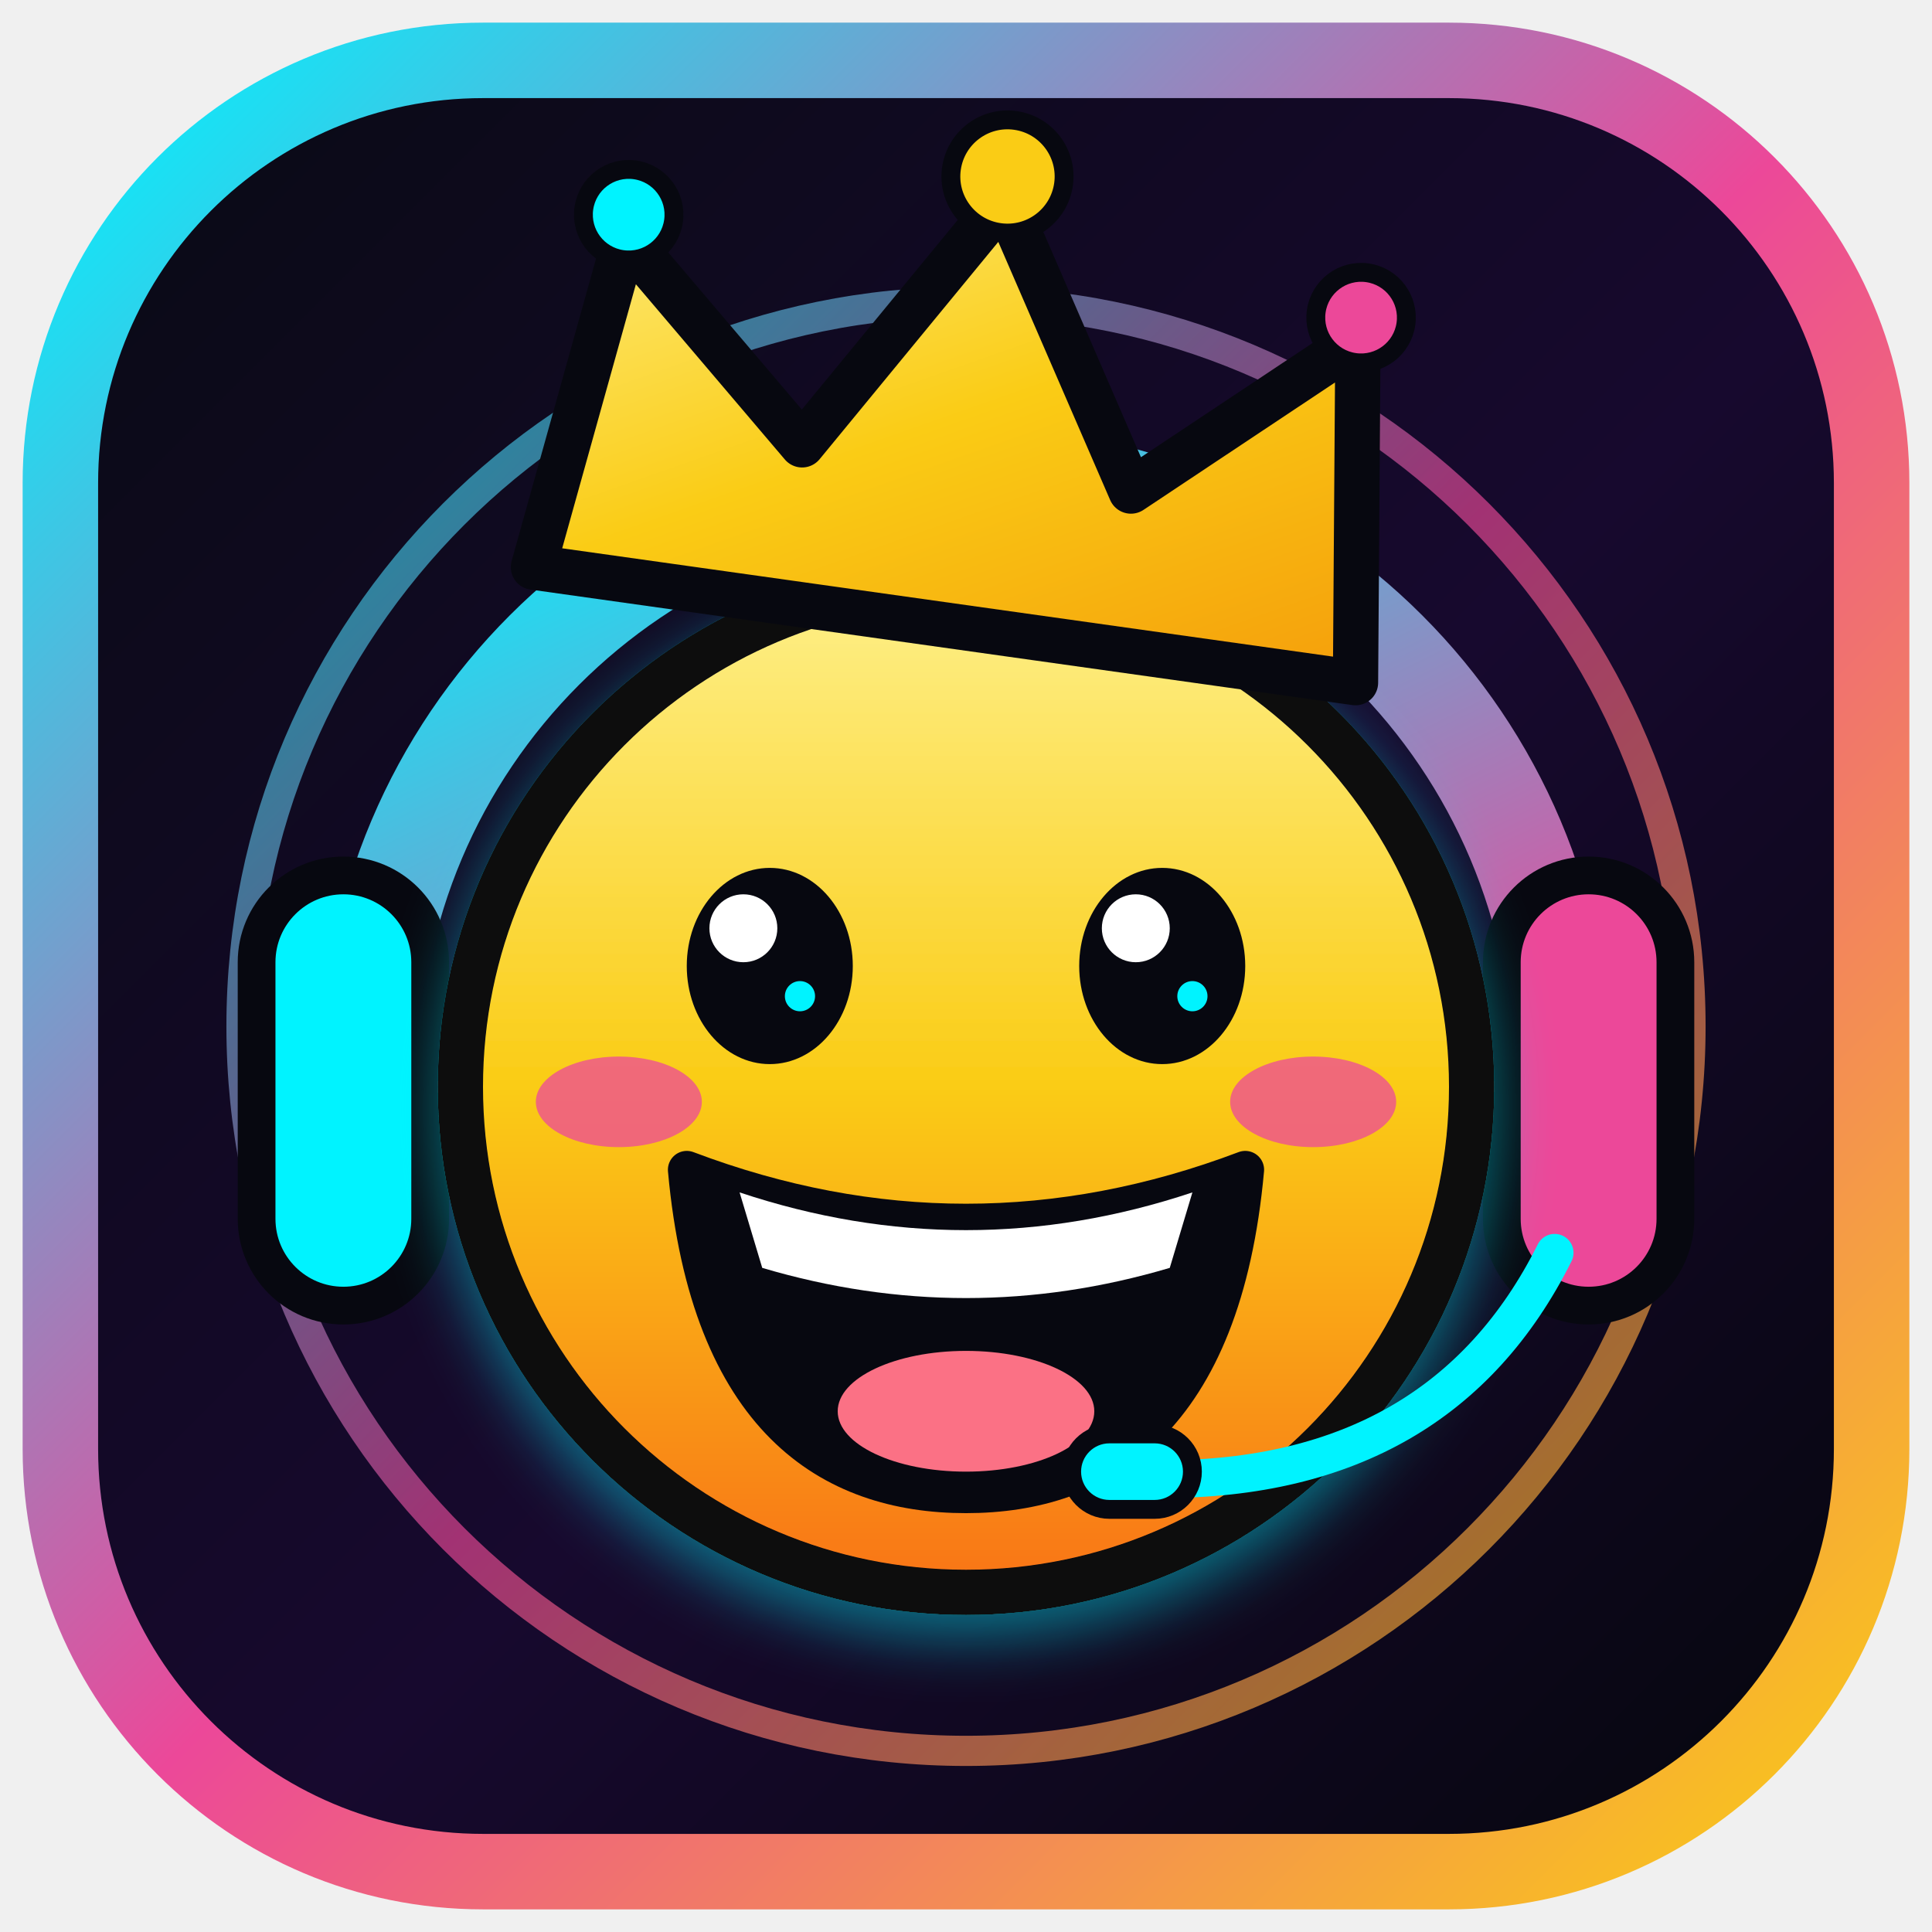
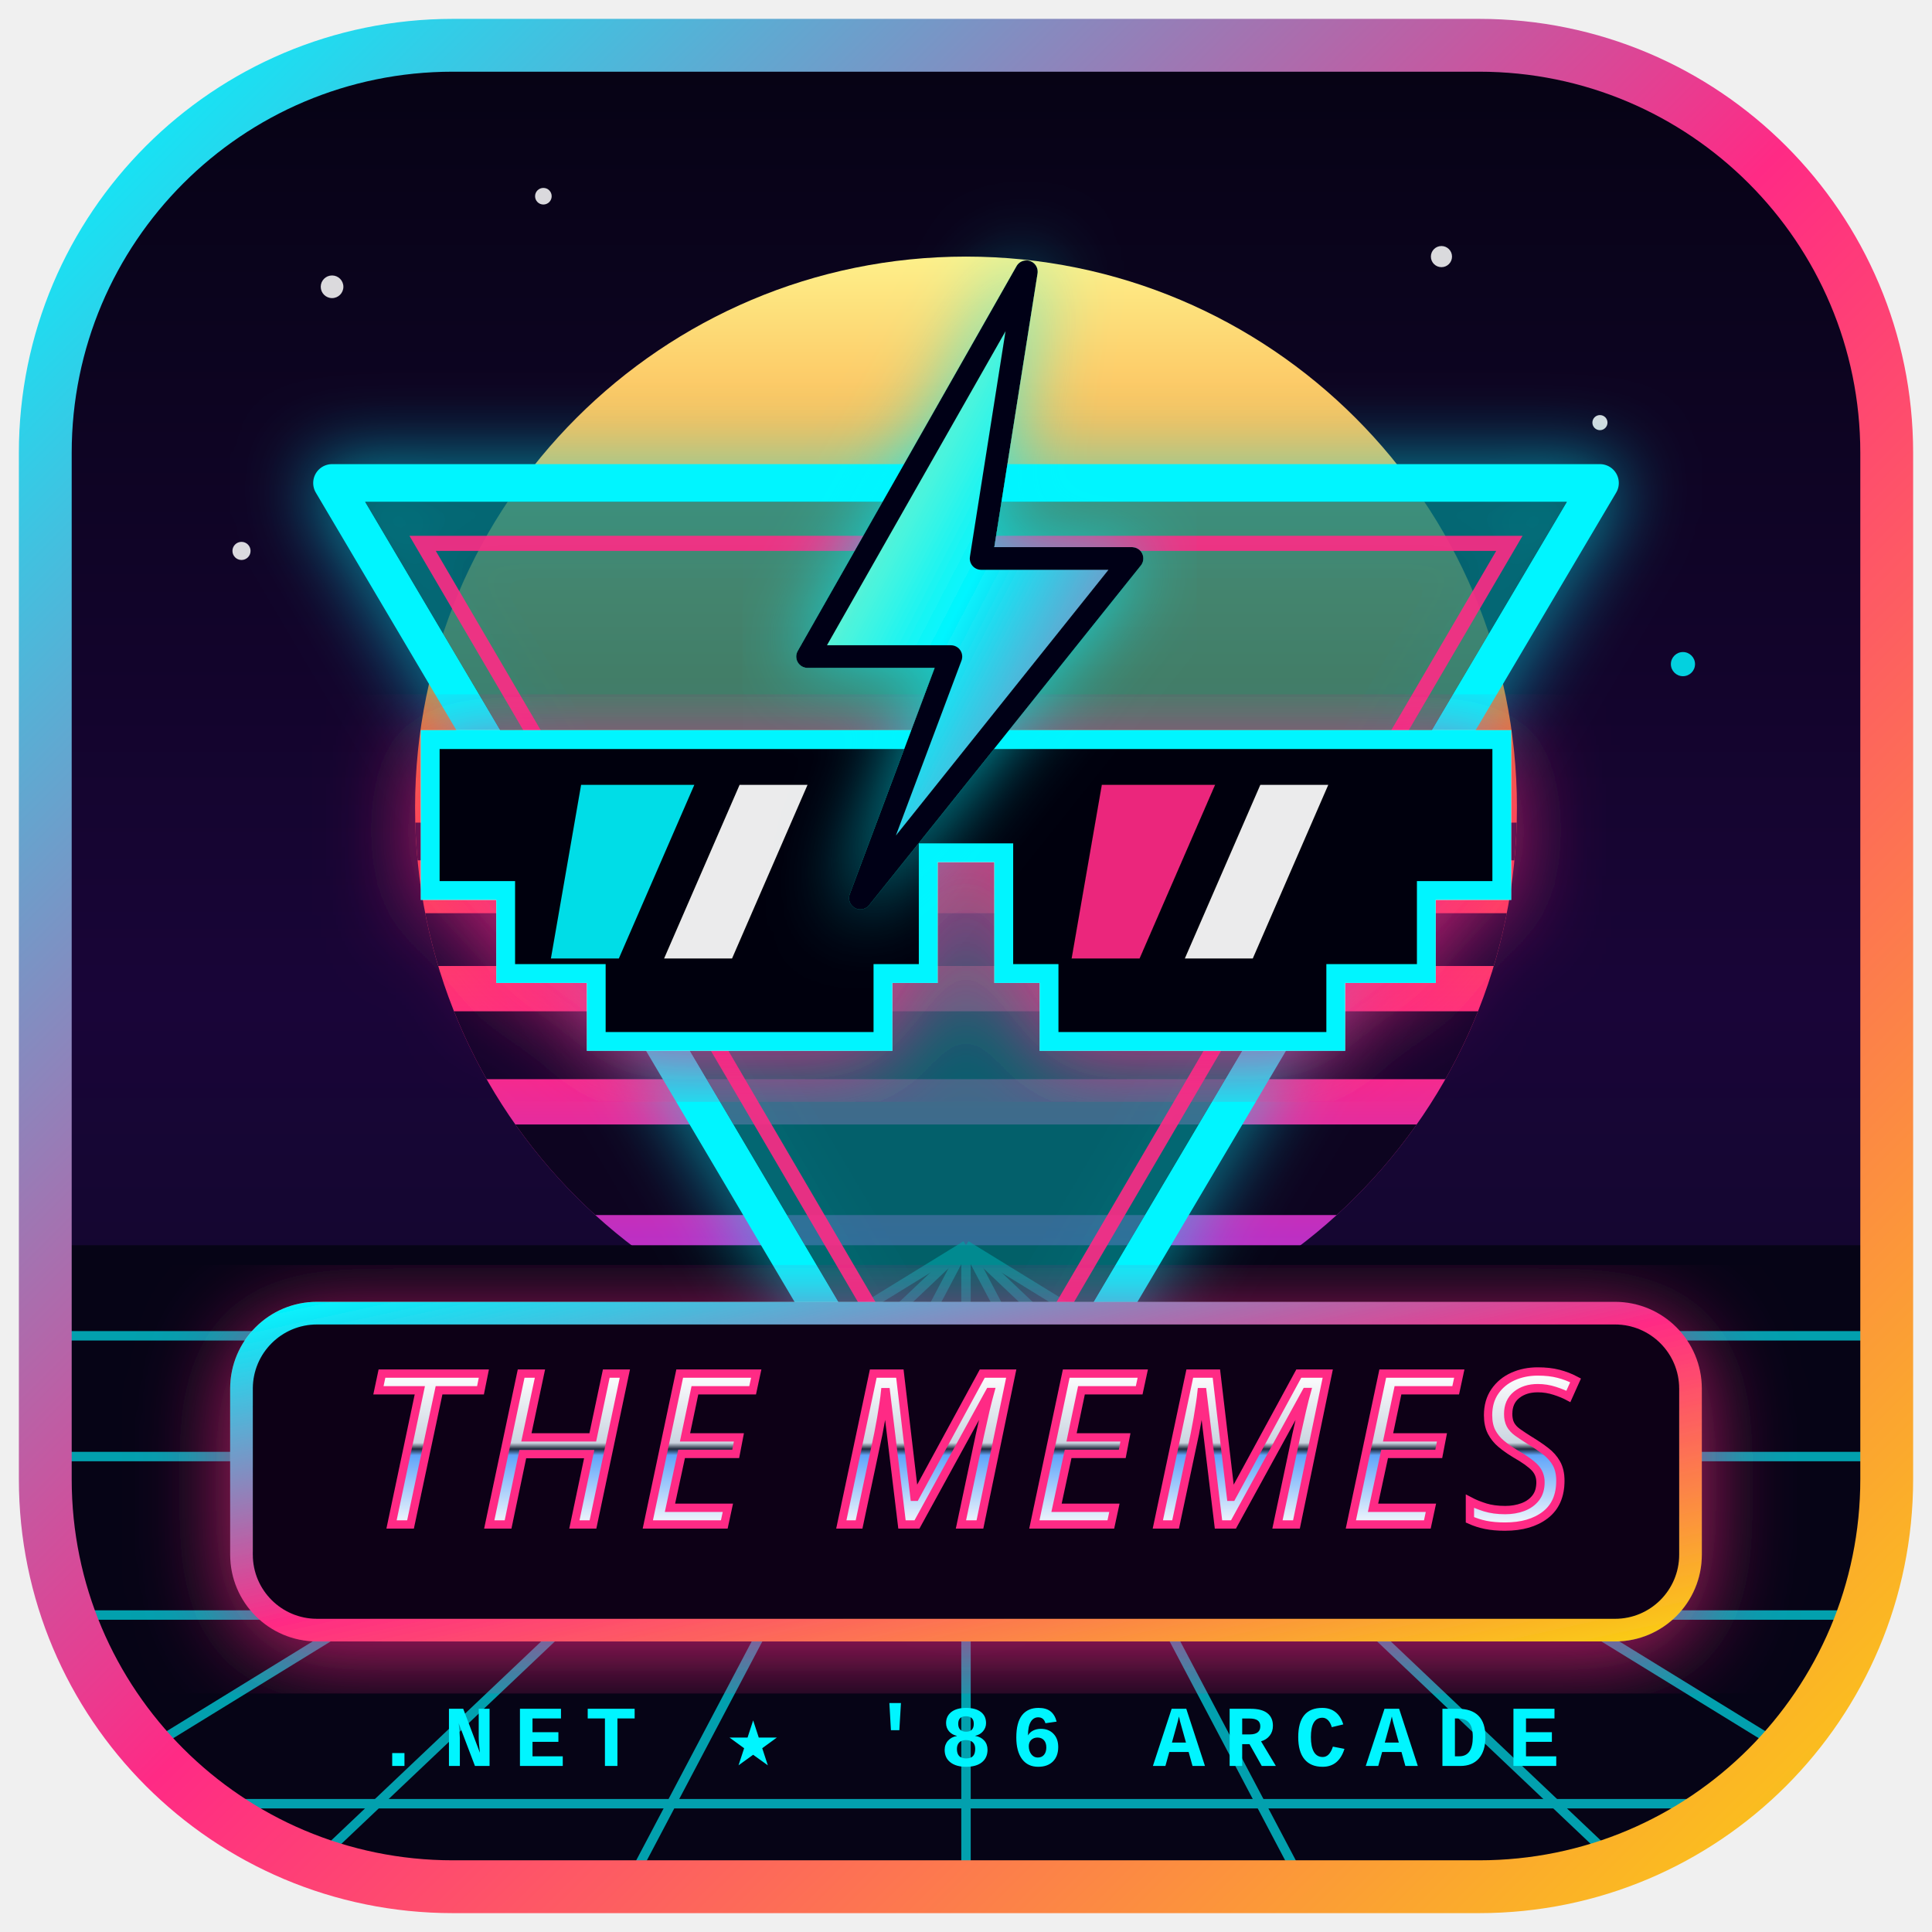
<svg xmlns="http://www.w3.org/2000/svg" viewBox="0 0 512 512" width="512" height="512">
  <defs>
-     <linearGradient id="bgGrad" x1="0%" y1="0%" x2="100%" y2="100%">
-       <stop offset="0%" stop-color="#090a14" />
-       <stop offset="55%" stop-color="#17092e" />
-       <stop offset="100%" stop-color="#05060c" />
+     <linearGradient id="bgSky" x1="0%" y1="0%" x2="0%" y2="100%">
+       <stop offset="0%" stop-color="#050312" />
+       <stop offset="52%" stop-color="#190538" />
+       <stop offset="100%" stop-color="#070a1c" />
    </linearGradient>
-     <linearGradient id="rimGrad" x1="0%" y1="0%" x2="100%" y2="100%">
-       <stop offset="0%" stop-color="#00f3ff" />
-       <stop offset="50%" stop-color="#ec4899" />
+     <linearGradient id="outrunSun" x1="0%" y1="0%" x2="0%" y2="100%">
+       <stop offset="0%" stop-color="#fef08a" />
+       <stop offset="38%" stop-color="#f97316" />
+       <stop offset="72%" stop-color="#ff2a85" />
+       <stop offset="100%" stop-color="#9333ea" />
+     </linearGradient>
+     <linearGradient id="neonRim" x1="0%" y1="0%" x2="100%" y2="100%">
+       <stop offset="0%" stop-color="#00f5ff" />
+       <stop offset="50%" stop-color="#ff2a85" />
      <stop offset="100%" stop-color="#facc15" />
    </linearGradient>
-     <linearGradient id="faceGrad" x1="0%" y1="0%" x2="0%" y2="100%">
+     <linearGradient id="chromePlate" x1="0%" y1="0%" x2="0%" y2="100%">
+       <stop offset="0%" stop-color="#ffffff" />
+       <stop offset="46%" stop-color="#cbd5e1" />
+       <stop offset="50%" stop-color="#1e293b" />
+       <stop offset="54%" stop-color="#60a5fa" />
+       <stop offset="100%" stop-color="#f8fafc" />
+     </linearGradient>
+     <linearGradient id="boltGrad" x1="0%" y1="0%" x2="100%" y2="100%">
      <stop offset="0%" stop-color="#fef08a" />
-       <stop offset="50%" stop-color="#facc15" />
-       <stop offset="100%" stop-color="#f97316" />
+       <stop offset="50%" stop-color="#00f5ff" />
+       <stop offset="100%" stop-color="#ff2a85" />
    </linearGradient>
-     <linearGradient id="crownGrad" x1="0%" y1="0%" x2="100%" y2="100%">
-       <stop offset="0%" stop-color="#fef08a" />
-       <stop offset="50%" stop-color="#facc15" />
-       <stop offset="100%" stop-color="#f59e0b" />
-     </linearGradient>
-     <linearGradient id="headsetGrad" x1="0%" y1="0%" x2="100%" y2="100%">
-       <stop offset="0%" stop-color="#00f3ff" />
-       <stop offset="100%" stop-color="#ec4899" />
-     </linearGradient>
-     <filter id="neonGlow" x="-15%" y="-15%" width="130%" height="130%">
-       <feDropShadow dx="0" dy="6" stdDeviation="8" flood-color="#00f3ff" flood-opacity="0.45" />
+     <clipPath id="squircleClip">
+       <rect x="12" y="12" width="488" height="488" rx="108" />
+     </clipPath>
+     <clipPath id="sunSliceClip">
+       <circle cx="256" cy="214" r="146" />
+     </clipPath>
+     <filter id="cyanGlow" x="-20%" y="-20%" width="140%" height="140%">
+       <feDropShadow dx="0" dy="0" stdDeviation="10" flood-color="#00f5ff" flood-opacity="0.7" />
+     </filter>
+     <filter id="pinkGlow" x="-20%" y="-20%" width="140%" height="140%">
+       <feDropShadow dx="0" dy="4" stdDeviation="12" flood-color="#ff2a85" flood-opacity="0.75" />
    </filter>
  </defs>
-   <rect x="16" y="16" width="480" height="480" rx="112" fill="url(#bgGrad)" stroke="url(#rimGrad)" stroke-width="20" />
-   <circle cx="256" cy="272" r="192" fill="none" stroke="url(#rimGrad)" stroke-width="8" opacity="0.65" />
-   <path d="M98,284 A158,158 0 0,1 414,284" fill="none" stroke="url(#headsetGrad)" stroke-width="26" stroke-linecap="round" />
-   <rect x="68" y="232" width="46" height="114" rx="23" fill="#00f3ff" stroke="#070810" stroke-width="10" />
-   <rect x="398" y="232" width="46" height="114" rx="23" fill="#ec4899" stroke="#070810" stroke-width="10" />
-   <circle cx="256" cy="288" r="134" fill="url(#faceGrad)" stroke="#070810" stroke-width="12" filter="url(#neonGlow)" />
-   <g transform="rotate(8 256 125)">
-     <polygon points="146,166 158,76 212,124 256,52 300,124 354,76 366,166" fill="url(#crownGrad)" stroke="#070810" stroke-width="12" stroke-linejoin="round" />
-     <circle cx="158" cy="70" r="12" fill="#00f3ff" stroke="#070810" stroke-width="5" />
-     <circle cx="256" cy="46" r="15" fill="#facc15" stroke="#070810" stroke-width="5" />
-     <circle cx="354" cy="70" r="12" fill="#ec4899" stroke="#070810" stroke-width="5" />
+   <g clip-path="url(#squircleClip)">
+     <rect x="0" y="0" width="512" height="512" fill="url(#bgSky)" />
+     <g fill="#ffffff" opacity="0.85">
+       <circle cx="88" cy="76" r="3" />
+       <circle cx="144" cy="52" r="2.2" />
+       <circle cx="382" cy="68" r="2.8" />
+       <circle cx="424" cy="112" r="2" />
+       <circle cx="64" cy="146" r="2.4" />
+       <circle cx="446" cy="176" r="3.2" fill="#00f5ff" />
+     </g>
+     <g clip-path="url(#sunSliceClip)">
+       <circle cx="256" cy="214" r="146" fill="url(#outrunSun)" />
+       <rect x="90" y="218" width="332" height="10" fill="#170533" />
+       <rect x="90" y="242" width="332" height="14" fill="#170533" />
+       <rect x="90" y="268" width="332" height="18" fill="#12042b" />
+       <rect x="90" y="298" width="332" height="24" fill="#0d0420" />
+     </g>
+     <rect x="0" y="330" width="512" height="182" fill="#060416" />
+     <line x1="0" y1="330" x2="512" y2="330" stroke="#ff2a85" stroke-width="5" filter="url(#pinkGlow)" />
+     <g stroke="#00f5ff" stroke-width="2.5" opacity="0.65">
+       <line x1="256" y1="330" x2="-40" y2="512" />
+       <line x1="256" y1="330" x2="64" y2="512" />
+       <line x1="256" y1="330" x2="160" y2="512" />
+       <line x1="256" y1="330" x2="256" y2="512" />
+       <line x1="256" y1="330" x2="352" y2="512" />
+       <line x1="256" y1="330" x2="448" y2="512" />
+       <line x1="256" y1="330" x2="552" y2="512" />
+       <line x1="0" y1="354" x2="512" y2="354" />
+       <line x1="0" y1="386" x2="512" y2="386" />
+       <line x1="0" y1="428" x2="512" y2="428" />
+       <line x1="0" y1="478" x2="512" y2="478" />
+     </g>
+     <polygon points="256,412 88,128 424,128" fill="rgba(7, 8, 22, 0.56)" stroke="#00f5ff" stroke-width="10" stroke-linejoin="round" filter="url(#cyanGlow)" />
+     <polygon points="256,390 112,144 400,144" fill="none" stroke="#ff2a85" stroke-width="4" opacity="0.9" />
+     <g filter="url(#pinkGlow)">
+       <path d="M114,196 L398,196 L398,236 L378,236 L378,258 L354,258 L354,276 L278,276 L278,258 L266,258 L266,226 L246,226 L246,258 L234,258 L234,276 L158,276 L158,258 L134,258 L134,236 L114,236 Z" fill="#04050c" stroke="#00f5ff" stroke-width="5" stroke-linejoin="miter" />
+       <polygon points="154,208 184,208 164,254 146,254" fill="#00f5ff" opacity="0.9" />
+       <polygon points="196,208 214,208 194,254 176,254" fill="#ffffff" opacity="0.92" />
+       <polygon points="292,208 322,208 302,254 284,254" fill="#ff2a85" opacity="0.92" />
+       <polygon points="334,208 352,208 332,254 314,254" fill="#ffffff" opacity="0.92" />
+     </g>
+     <polygon points="272,72 214,174 252,174 228,238 300,148 260,148" fill="url(#boltGrad)" stroke="#060414" stroke-width="6" stroke-linejoin="round" filter="url(#cyanGlow)" />
+     <g filter="url(#pinkGlow)">
+       <rect x="64" y="348" width="384" height="84" rx="20" fill="#070516" stroke="url(#neonRim)" stroke-width="6" />
+       <text x="256" y="404" text-anchor="middle" font-family="Impact, 'Arial Black', sans-serif" font-style="italic" font-size="56" letter-spacing="4" fill="url(#chromePlate)" stroke="#ff2a85" stroke-width="2.2">
+         THE MEMES
+       </text>
+     </g>
+     <text x="256" y="468" text-anchor="middle" font-family="'Courier New', monospace" font-weight="900" font-size="23" letter-spacing="5" fill="#00f5ff">
+       .NET ★ '86 ARCADE
+     </text>
  </g>
-   <ellipse cx="204" cy="256" rx="22" ry="26" fill="#070810" />
-   <ellipse cx="308" cy="256" rx="22" ry="26" fill="#070810" />
-   <circle cx="197" cy="246" r="9" fill="#ffffff" />
-   <circle cx="212" cy="264" r="4" fill="#00f3ff" />
-   <circle cx="301" cy="246" r="9" fill="#ffffff" />
-   <circle cx="316" cy="264" r="4" fill="#00f3ff" />
-   <ellipse cx="164" cy="292" rx="22" ry="12" fill="#ec4899" opacity="0.75" />
-   <ellipse cx="348" cy="292" rx="22" ry="12" fill="#ec4899" opacity="0.75" />
-   <path d="M182,310 Q256,338 330,310 C324,376 292,396 256,396 C220,396 188,376 182,310 Z" fill="#070810" stroke="#070810" stroke-width="10" stroke-linejoin="round" />
-   <path d="M196,316 Q256,336 316,316 L310,336 Q256,352 202,336 Z" fill="#ffffff" />
-   <ellipse cx="256" cy="374" rx="34" ry="16" fill="#fb7185" />
-   <path d="M412,332 Q382,392 308,392" fill="none" stroke="#00f3ff" stroke-width="10" stroke-linecap="round" />
-   <rect x="284" y="380" width="32" height="20" rx="10" fill="#00f3ff" stroke="#070810" stroke-width="5" />
+   <rect x="12" y="12" width="488" height="488" rx="108" fill="none" stroke="url(#neonRim)" stroke-width="14" />
</svg>
